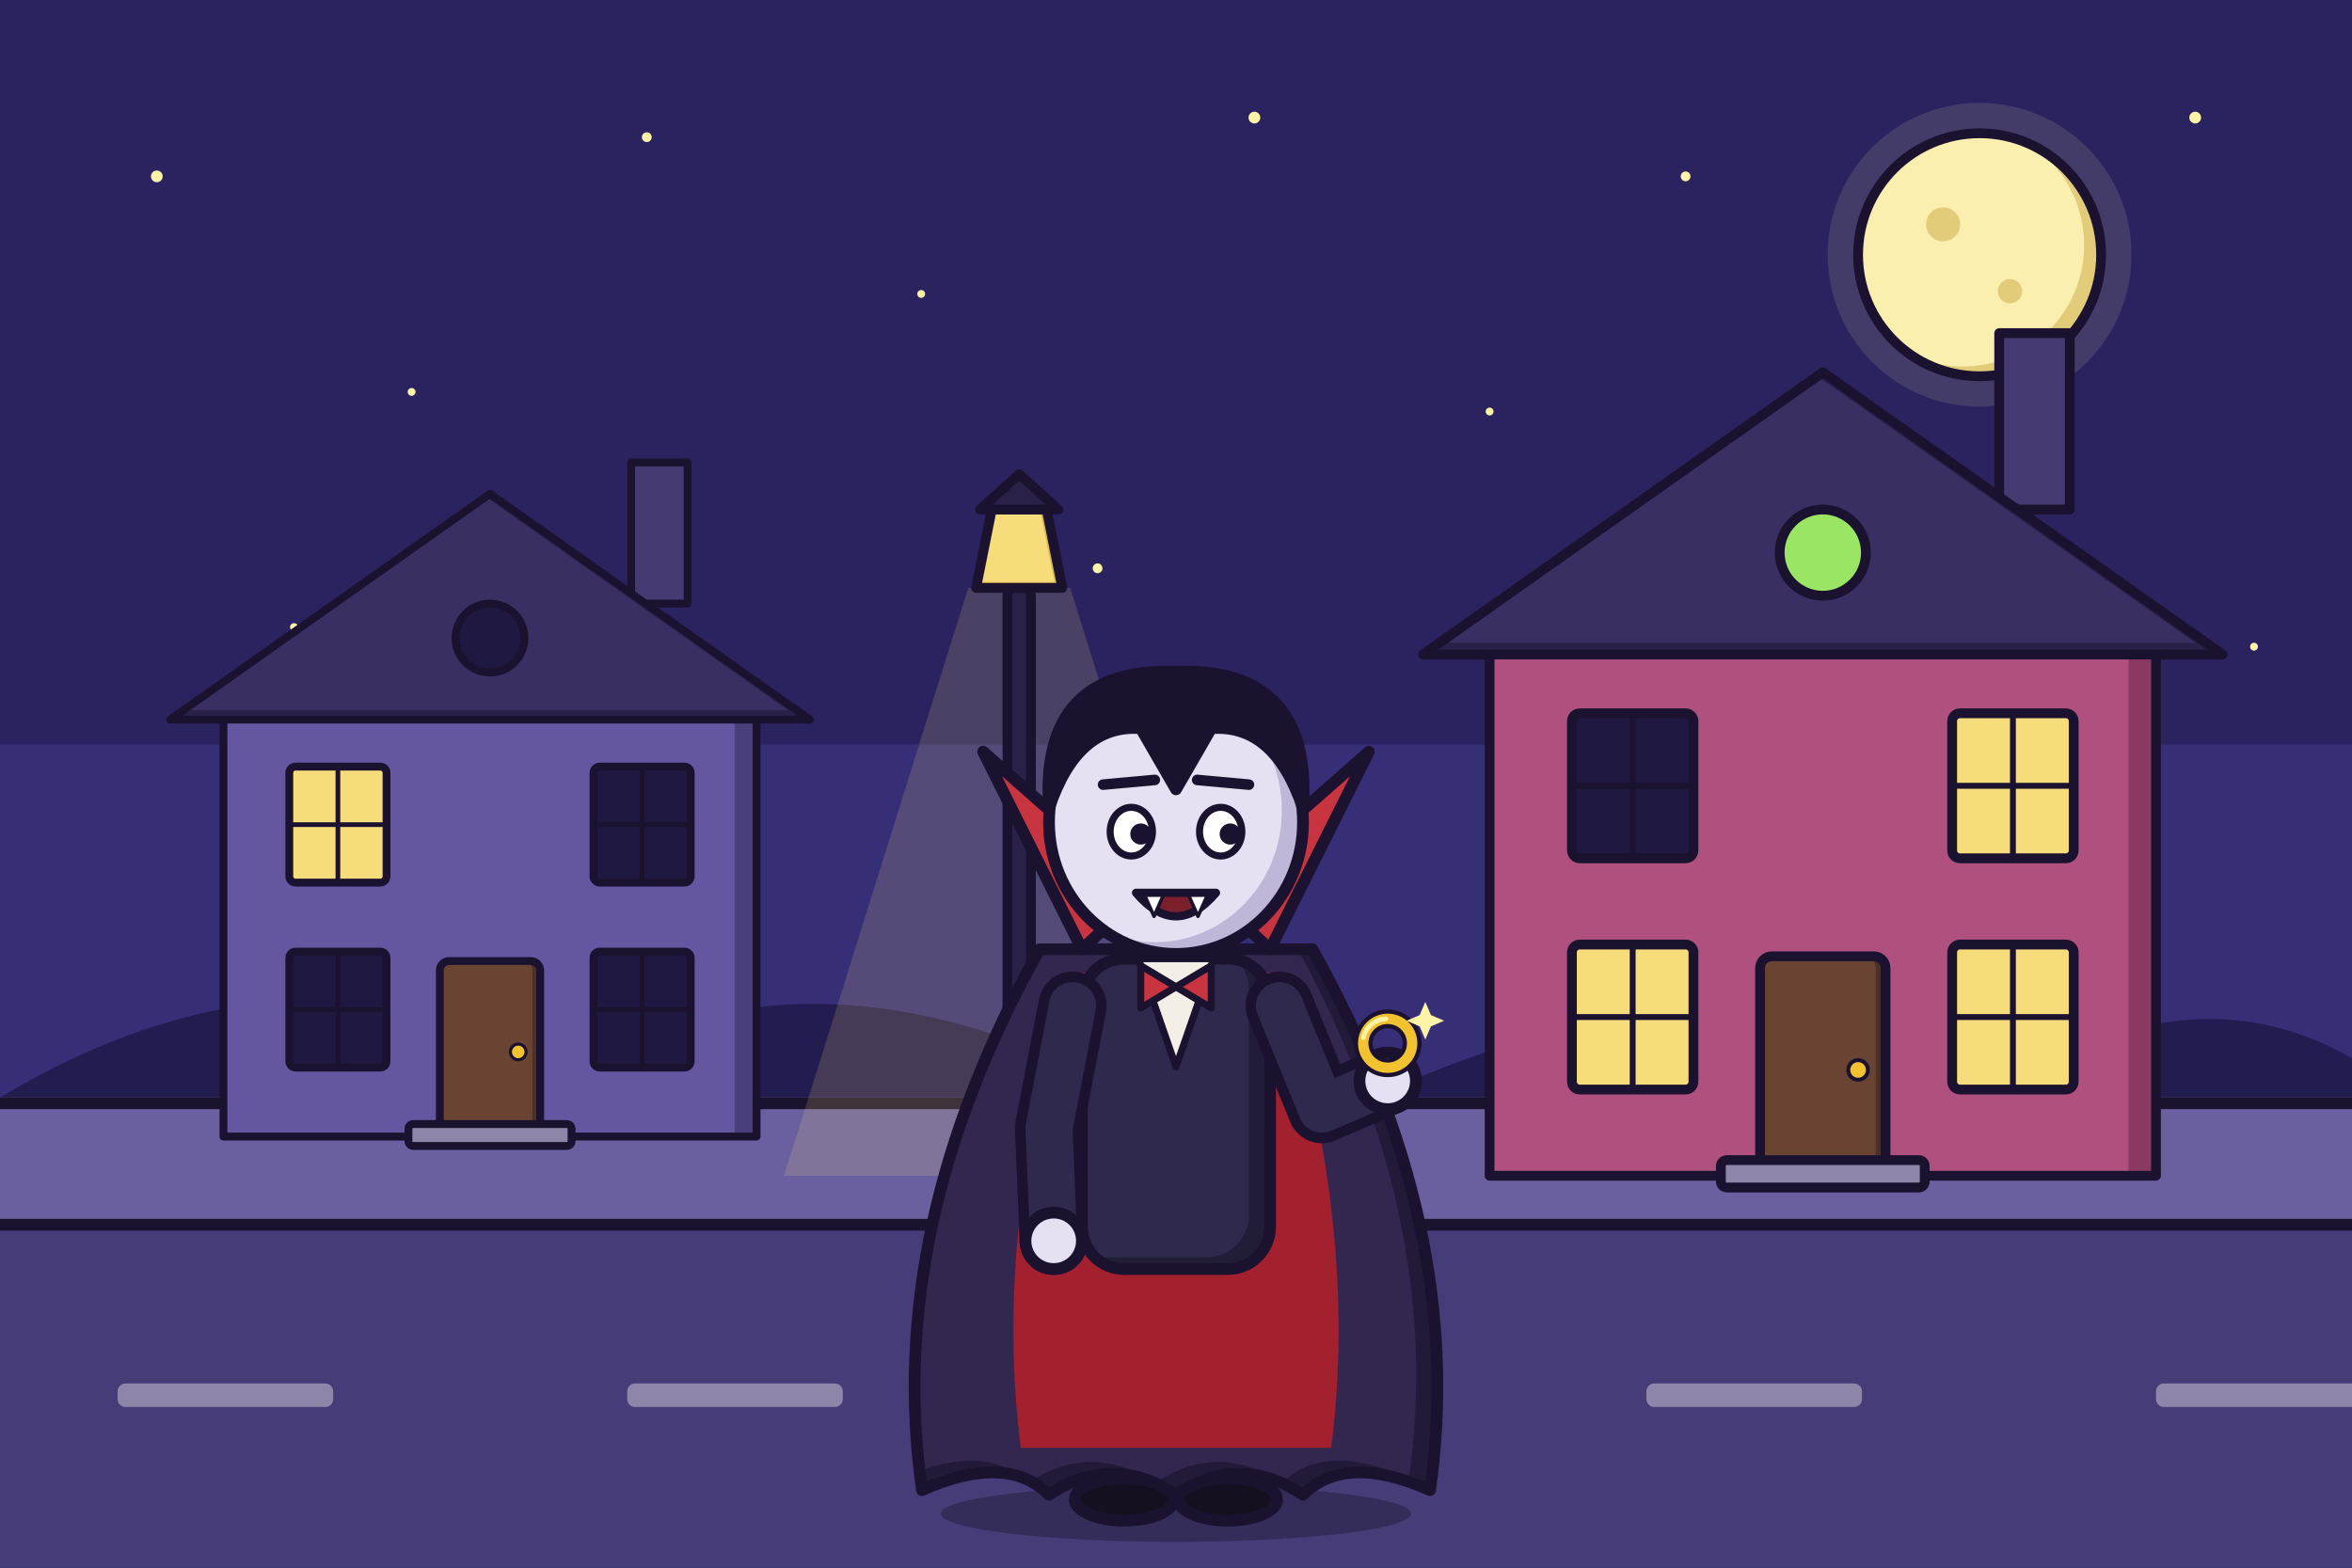
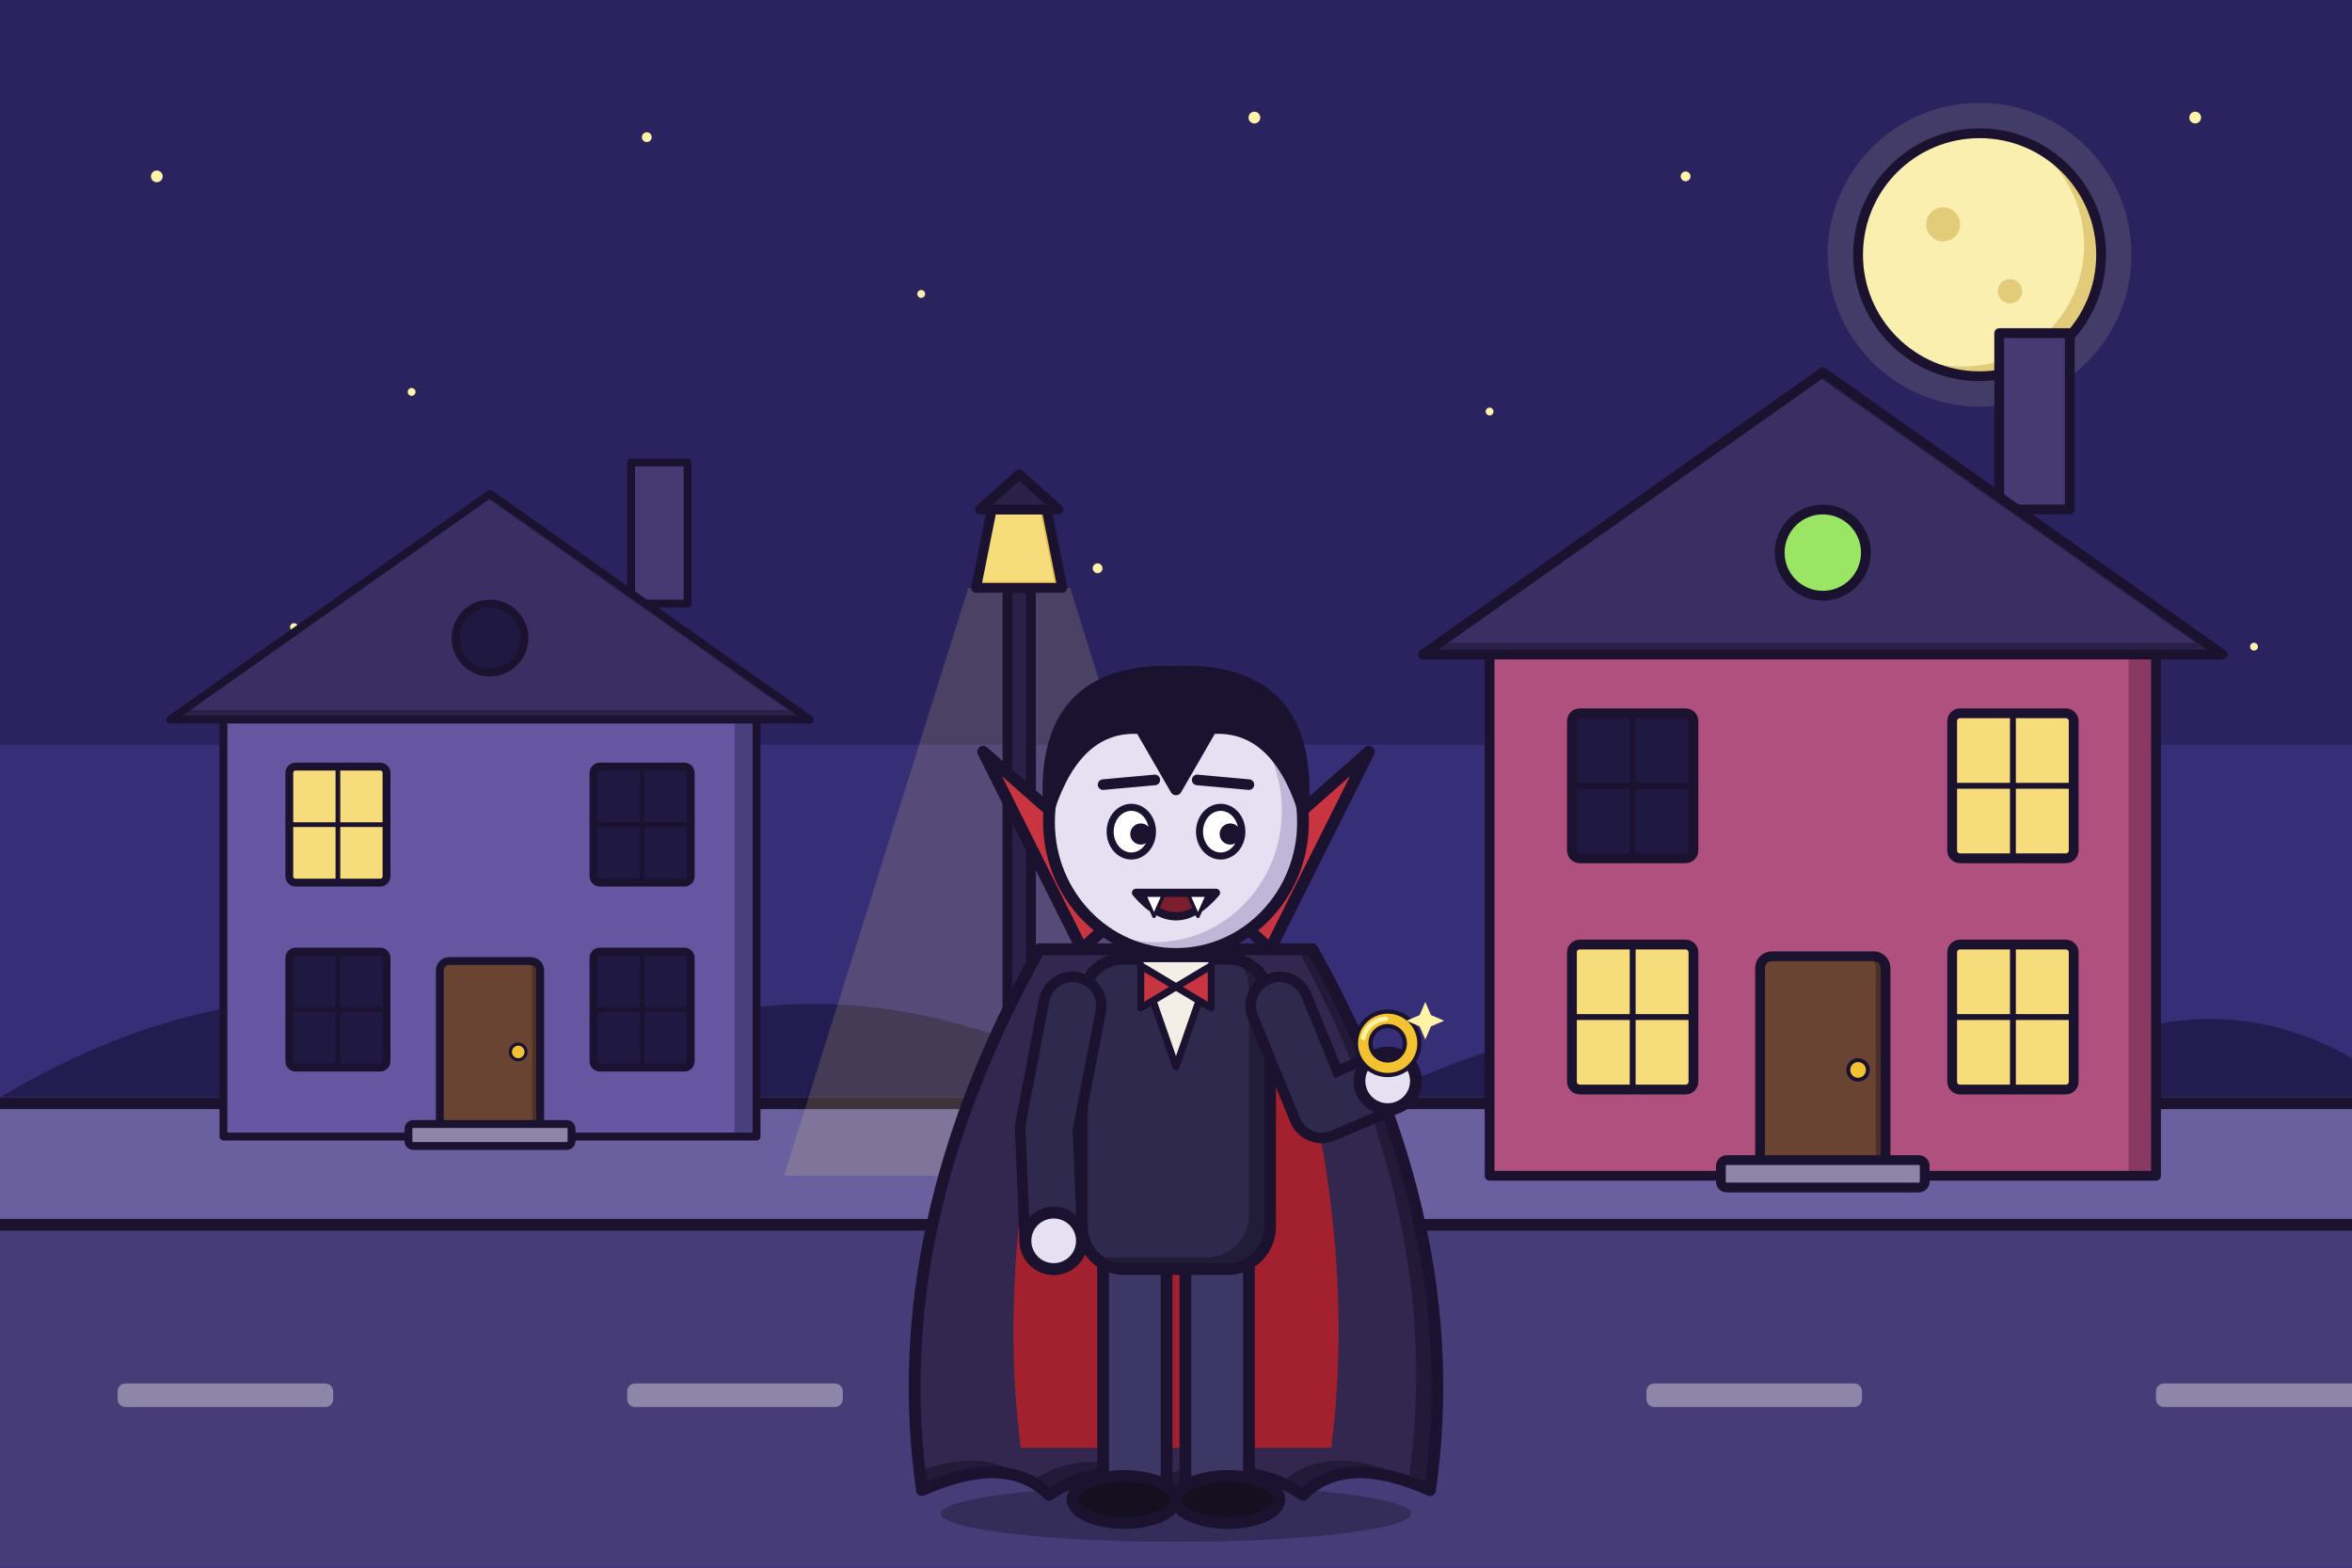
<svg xmlns="http://www.w3.org/2000/svg" viewBox="0 0 1200 800" width="1200" height="800">
  <rect width="1200" height="800" fill="#2a2360" />
  <rect y="380" width="1200" height="800" fill="#372e78" />
  <circle cx="80" cy="90" r="3" fill="#fff3a8" />
  <circle cx="210" cy="200" r="2" fill="#fff3a8" />
  <circle cx="330" cy="70" r="2.5" fill="#fff3a8" />
  <circle cx="470" cy="150" r="2" fill="#fff3a8" />
  <circle cx="640" cy="60" r="3" fill="#fff3a8" />
  <circle cx="760" cy="210" r="2" fill="#fff3a8" />
  <circle cx="860" cy="90" r="2.5" fill="#fff3a8" />
  <circle cx="1010" cy="250" r="2" fill="#fff3a8" />
  <circle cx="1120" cy="60" r="3" fill="#fff3a8" />
  <circle cx="150" cy="320" r="2" fill="#fff3a8" />
  <circle cx="560" cy="290" r="2.5" fill="#fff3a8" />
  <circle cx="1150" cy="330" r="2" fill="#fff3a8" />
  <circle cx="1010" cy="130" r="77.5" fill="#fff3a8" opacity=".12" />
  <clipPath id="c0">
    <ellipse cx="1010" cy="130" rx="62" ry="62" />
  </clipPath>
  <ellipse cx="1010" cy="130" rx="62" ry="62" fill="#e2cc7a" />
  <g clip-path="url(#c0)">
    <ellipse cx="1010" cy="130" rx="62" ry="62" fill="#fbefb0" transform="translate(-8.68 -4.96)" />
  </g>
  <ellipse cx="1010" cy="130" rx="62" ry="62" fill="none" stroke="#1b1230" stroke-width="5" stroke-linejoin="round" stroke-linecap="round" />
  <circle cx="991.4" cy="114.5" r="8.68" fill="#e2cc7a" />
  <circle cx="1025.5" cy="148.6" r="6.2" fill="#e2cc7a" />
  <path d="M0 560 Q150 470 300 540 Q420 480 560 550 L560 600 L0 600Z" fill="#231c50" />
  <path d="M700 560 Q900 470 1050 540 Q1130 500 1200 540 L1200 600 L700 600Z" fill="#231c50" />
  <rect y="560" width="1200" height="70" fill="#6a60a0" />
  <rect y="560" width="1200" height="6" fill="#1b1230" />
  <rect y="626" width="1200" height="174" fill="#453c78" />
  <rect y="622" width="1200" height="6" fill="#1b1230" />
  <rect x="60" y="706" width="110" height="12" rx="4" fill="#8d86a8" />
  <rect x="320" y="706" width="110" height="12" rx="4" fill="#8d86a8" />
  <rect x="580" y="706" width="110" height="12" rx="4" fill="#8d86a8" />
  <rect x="840" y="706" width="110" height="12" rx="4" fill="#8d86a8" />
  <rect x="1100" y="706" width="110" height="12" rx="4" fill="#8d86a8" />
  <g transform="translate(250 580) scale(0.8)">
    <rect x="90" y="-430" width="36" height="90" rx="0" fill="#463a73" stroke="#1b1230" stroke-width="5" stroke-linejoin="round" stroke-linecap="round" />
    <clipPath id="c1">
      <rect x="-170" y="-270" width="340" height="270" rx="0" />
    </clipPath>
    <rect x="-170" y="-270" width="340" height="270" rx="0" fill="#4a3f7d" />
    <g clip-path="url(#c1)">
      <rect x="-170" y="-270" width="340" height="270" rx="0" fill="#6456a0" transform="translate(-14 0)" />
    </g>
    <rect x="-170" y="-270" width="340" height="270" rx="0" fill="none" stroke="#1b1230" stroke-width="5" stroke-linejoin="round" stroke-linecap="round" />
    <clipPath id="c2">
      <path d="M-204 -266 L0 -410 L204 -266 Z" />
    </clipPath>
    <path d="M-204 -266 L0 -410 L204 -266 Z" fill="#2a2148" />
    <g clip-path="url(#c2)">
      <path d="M-204 -266 L0 -410 L204 -266 Z" fill="#3a2f63" transform="translate(-14 -6)" />
    </g>
    <path d="M-204 -266 L0 -410 L204 -266 Z" fill="none" stroke="#1b1230" stroke-width="5" stroke-linejoin="round" stroke-linecap="round" />
    <ellipse cx="0" cy="-318" rx="22" ry="22" fill="#1f1840" stroke="#1b1230" stroke-width="5" stroke-linejoin="round" stroke-linecap="round" />
    <rect x="-128" y="-236" width="62" height="74" rx="4" fill="#f6dc7a" stroke="#1b1230" stroke-width="5" stroke-linejoin="round" stroke-linecap="round" />
    <path d="M-97 -236 v74 M-128 -199 h62" fill="none" stroke="#1b1230" stroke-width="3" stroke-linecap="round" stroke-linejoin="round" />
    <rect x="66" y="-236" width="62" height="74" rx="4" fill="#1f1840" stroke="#1b1230" stroke-width="5" stroke-linejoin="round" stroke-linecap="round" />
    <path d="M97 -236 v74 M66 -199 h62" fill="none" stroke="#1b1230" stroke-width="3" stroke-linecap="round" stroke-linejoin="round" />
    <rect x="-128" y="-118" width="62" height="74" rx="4" fill="#1f1840" stroke="#1b1230" stroke-width="5" stroke-linejoin="round" stroke-linecap="round" />
    <path d="M-97 -118 v74 M-128 -81 h62" fill="none" stroke="#1b1230" stroke-width="3" stroke-linecap="round" stroke-linejoin="round" />
    <rect x="66" y="-118" width="62" height="74" rx="4" fill="#1f1840" stroke="#1b1230" stroke-width="5" stroke-linejoin="round" stroke-linecap="round" />
    <path d="M97 -118 v74 M66 -81 h62" fill="none" stroke="#1b1230" stroke-width="3" stroke-linecap="round" stroke-linejoin="round" />
    <clipPath id="c3">
      <rect x="-32" y="-112" width="64" height="112" rx="6" />
    </clipPath>
    <rect x="-32" y="-112" width="64" height="112" rx="6" fill="#4e3024" />
    <g clip-path="url(#c3)">
      <rect x="-32" y="-112" width="64" height="112" rx="6" fill="#6a4433" transform="translate(-5 0)" />
    </g>
    <rect x="-32" y="-112" width="64" height="112" rx="6" fill="none" stroke="#1b1230" stroke-width="5" stroke-linejoin="round" stroke-linecap="round" />
    <circle cx="18" cy="-54" r="5" fill="#f2c230" stroke="#1b1230" stroke-width="2" />
    <rect x="-52" y="-8" width="104" height="14" rx="3" fill="#8d86a8" stroke="#1b1230" stroke-width="5" stroke-linejoin="round" stroke-linecap="round" />
  </g>
  <g transform="translate(520 600) scale(1)">
    <path d="M-26 -300 L26 -300 L120 0 L-120 0Z" fill="#f6dc7a" opacity=".16" />
    <rect x="-6" y="-300" width="12" height="300" rx="4" fill="#2a2148" stroke="#1b1230" stroke-width="5" stroke-linejoin="round" stroke-linecap="round" />
    <rect x="-16" y="-6" width="32" height="10" rx="3" fill="#2a2148" stroke="#1b1230" stroke-width="5" stroke-linejoin="round" stroke-linecap="round" />
    <clipPath id="c4">
      <path d="M-22 -300 L22 -300 L14 -340 L-14 -340Z" />
    </clipPath>
    <path d="M-22 -300 L22 -300 L14 -340 L-14 -340Z" fill="#e0b84a" />
    <g clip-path="url(#c4)">
      <path d="M-22 -300 L22 -300 L14 -340 L-14 -340Z" fill="#f6dc7a" transform="translate(-4 -3)" />
    </g>
    <path d="M-22 -300 L22 -300 L14 -340 L-14 -340Z" fill="none" stroke="#1b1230" stroke-width="5" stroke-linejoin="round" stroke-linecap="round" />
    <path d="M-20 -340 L20 -340 L0 -358Z" fill="#2a2148" stroke="#1b1230" stroke-width="5" stroke-linejoin="round" stroke-linecap="round" />
  </g>
  <g transform="translate(930 600) scale(1)">
    <rect x="90" y="-430" width="36" height="90" rx="0" fill="#463a73" stroke="#1b1230" stroke-width="5" stroke-linejoin="round" stroke-linecap="round" />
    <clipPath id="c5">
      <rect x="-170" y="-270" width="340" height="270" rx="0" />
    </clipPath>
    <rect x="-170" y="-270" width="340" height="270" rx="0" fill="#8a3a62" />
    <g clip-path="url(#c5)">
      <rect x="-170" y="-270" width="340" height="270" rx="0" fill="#b0507f" transform="translate(-14 0)" />
    </g>
    <rect x="-170" y="-270" width="340" height="270" rx="0" fill="none" stroke="#1b1230" stroke-width="5" stroke-linejoin="round" stroke-linecap="round" />
    <clipPath id="c6">
      <path d="M-204 -266 L0 -410 L204 -266 Z" />
    </clipPath>
    <path d="M-204 -266 L0 -410 L204 -266 Z" fill="#2a2148" />
    <g clip-path="url(#c6)">
      <path d="M-204 -266 L0 -410 L204 -266 Z" fill="#3a2f63" transform="translate(-14 -6)" />
    </g>
    <path d="M-204 -266 L0 -410 L204 -266 Z" fill="none" stroke="#1b1230" stroke-width="5" stroke-linejoin="round" stroke-linecap="round" />
    <ellipse cx="0" cy="-318" rx="22" ry="22" fill="#9be564" stroke="#1b1230" stroke-width="5" stroke-linejoin="round" stroke-linecap="round" />
    <rect x="-128" y="-236" width="62" height="74" rx="4" fill="#1f1840" stroke="#1b1230" stroke-width="5" stroke-linejoin="round" stroke-linecap="round" />
    <path d="M-97 -236 v74 M-128 -199 h62" fill="none" stroke="#1b1230" stroke-width="3" stroke-linecap="round" stroke-linejoin="round" />
    <rect x="66" y="-236" width="62" height="74" rx="4" fill="#f6dc7a" stroke="#1b1230" stroke-width="5" stroke-linejoin="round" stroke-linecap="round" />
    <path d="M97 -236 v74 M66 -199 h62" fill="none" stroke="#1b1230" stroke-width="3" stroke-linecap="round" stroke-linejoin="round" />
    <rect x="-128" y="-118" width="62" height="74" rx="4" fill="#f6dc7a" stroke="#1b1230" stroke-width="5" stroke-linejoin="round" stroke-linecap="round" />
    <path d="M-97 -118 v74 M-128 -81 h62" fill="none" stroke="#1b1230" stroke-width="3" stroke-linecap="round" stroke-linejoin="round" />
    <rect x="66" y="-118" width="62" height="74" rx="4" fill="#f6dc7a" stroke="#1b1230" stroke-width="5" stroke-linejoin="round" stroke-linecap="round" />
    <path d="M97 -118 v74 M66 -81 h62" fill="none" stroke="#1b1230" stroke-width="3" stroke-linecap="round" stroke-linejoin="round" />
    <clipPath id="c7">
      <rect x="-32" y="-112" width="64" height="112" rx="6" />
    </clipPath>
    <rect x="-32" y="-112" width="64" height="112" rx="6" fill="#4e3024" />
    <g clip-path="url(#c7)">
      <rect x="-32" y="-112" width="64" height="112" rx="6" fill="#6a4433" transform="translate(-5 0)" />
    </g>
    <rect x="-32" y="-112" width="64" height="112" rx="6" fill="none" stroke="#1b1230" stroke-width="5" stroke-linejoin="round" stroke-linecap="round" />
    <circle cx="18" cy="-54" r="5" fill="#f2c230" stroke="#1b1230" stroke-width="2" />
    <rect x="-52" y="-8" width="104" height="14" rx="3" fill="#8d86a8" stroke="#1b1230" stroke-width="5" stroke-linejoin="round" stroke-linecap="round" />
  </g>
  <g transform="translate(600 770) scale(1.2)">
    <ellipse cx="0" cy="2" rx="100" ry="12" fill="#000" opacity=".25" />
-     <rect x="-30" y="-112" width="25" height="104" rx="6" fill="#23203a" stroke="#1b1230" stroke-width="5" stroke-linejoin="round" stroke-linecap="round" />
-     <rect x="5" y="-112" width="25" height="104" rx="6" fill="#23203a" stroke="#1b1230" stroke-width="5" stroke-linejoin="round" stroke-linecap="round" />
-     <ellipse cx="-22" cy="-4" rx="21" ry="9" fill="#14101f" stroke="#1b1230" stroke-width="5" stroke-linejoin="round" stroke-linecap="round" />
-     <ellipse cx="22" cy="-4" rx="21" ry="9" fill="#14101f" stroke="#1b1230" stroke-width="5" stroke-linejoin="round" stroke-linecap="round" />
-     <g transform="translate(0 0)">
+     <g transform="translate(0 0) scale(1 1)">
      <clipPath id="c8">
        <path d="M-58 -238 Q-124 -120 -108 -8 Q-72 -24 -54 -6 Q-27 -24 0 -6 Q27 -24 54 -6 Q72 -24 108 -8 Q124 -120 58 -238 Z" />
      </clipPath>
      <path d="M-58 -238 Q-124 -120 -108 -8 Q-72 -24 -54 -6 Q-27 -24 0 -6 Q27 -24 54 -6 Q72 -24 108 -8 Q124 -120 58 -238 Z" fill="#221a38" />
      <g clip-path="url(#c8)">
        <path d="M-58 -238 Q-124 -120 -108 -8 Q-72 -24 -54 -6 Q-27 -24 0 -6 Q27 -24 54 -6 Q72 -24 108 -8 Q124 -120 58 -238 Z" fill="#33274f" transform="translate(-9 -5)" />
      </g>
      <path d="M-58 -238 Q-124 -120 -108 -8 Q-72 -24 -54 -6 Q-27 -24 0 -6 Q27 -24 54 -6 Q72 -24 108 -8 Q124 -120 58 -238 Z" fill="none" stroke="#1b1230" stroke-width="5" stroke-linejoin="round" stroke-linecap="round" />
      <path d="M-44 -228 Q-78 -120 -66 -26 L66 -26 Q78 -120 44 -228 Z" fill="#a3202f" />
+     </g>
+     <rect x="-31" y="-112" width="27" height="104" rx="6" fill="#3d3766" stroke="#1b1230" stroke-width="5" stroke-linejoin="round" stroke-linecap="round" />
+     <rect x="4" y="-112" width="27" height="104" rx="6" fill="#3d3766" stroke="#1b1230" stroke-width="5" stroke-linejoin="round" stroke-linecap="round" />
+     <ellipse cx="-22" cy="-4" rx="22" ry="10" fill="#14101f" stroke="#1b1230" stroke-width="5" stroke-linejoin="round" stroke-linecap="round" />
+     <ellipse cx="22" cy="-4" rx="22" ry="10" fill="#14101f" stroke="#1b1230" stroke-width="5" stroke-linejoin="round" stroke-linecap="round" />
+     <g transform="translate(0 0)">
      <path d="M-40 -238 L-82 -322 L-14 -262 Z" fill="#c8343f" stroke="#1b1230" stroke-width="5" stroke-linejoin="round" stroke-linecap="round" />
      <path d="M40 -238 L82 -322 L14 -262 Z" fill="#c8343f" stroke="#1b1230" stroke-width="5" stroke-linejoin="round" stroke-linecap="round" />
      <clipPath id="c9">
        <rect x="-40" y="-234" width="80" height="132" rx="18" />
      </clipPath>
      <rect x="-40" y="-234" width="80" height="132" rx="18" fill="#211d38" />
      <g clip-path="url(#c9)">
        <rect x="-40" y="-234" width="80" height="132" rx="18" fill="#2f2a4d" transform="translate(-9 -5)" />
      </g>
      <rect x="-40" y="-234" width="80" height="132" rx="18" fill="none" stroke="#1b1230" stroke-width="5" stroke-linejoin="round" stroke-linecap="round" />
      <path d="M-16 -234 L0 -188 L16 -234 Z" fill="#f3efe6" stroke="#1b1230" stroke-width="3" stroke-linejoin="round" stroke-linecap="round" />
      <path d="M0 -222 L-15 -231 L-15 -213 Z" fill="#c8343f" stroke="#1b1230" stroke-width="3" stroke-linejoin="round" stroke-linecap="round" />
      <path d="M0 -222 L15 -231 L15 -213 Z" fill="#c8343f" stroke="#1b1230" stroke-width="3" stroke-linejoin="round" stroke-linecap="round" />
      <clipPath id="c10">
        <ellipse cx="0" cy="-292" rx="54" ry="56" />
      </clipPath>
      <ellipse cx="0" cy="-292" rx="54" ry="56" fill="#bfb6d8" />
      <g clip-path="url(#c10)">
        <ellipse cx="0" cy="-292" rx="54" ry="56" fill="#e6e1f2" transform="translate(-9 -5)" />
      </g>
      <ellipse cx="0" cy="-292" rx="54" ry="56" fill="none" stroke="#1b1230" stroke-width="5" stroke-linejoin="round" stroke-linecap="round" />
      <path d="M-54 -298 Q-58 -358 0 -356 Q58 -358 54 -298 Q42 -334 15 -332 L0 -306 L-15 -332 Q-42 -334 -54 -298 Z" fill="#1b1230" stroke="#1b1230" stroke-width="5" stroke-linejoin="round" stroke-linecap="round" />
      <ellipse cx="-19" cy="-288" rx="9" ry="10.35" fill="#fff" stroke="#1b1230" stroke-width="3" />
      <circle cx="-14.95" cy="-287" r="4.5" fill="#1b1230" />
      <ellipse cx="19" cy="-288" rx="9" ry="10.35" fill="#fff" stroke="#1b1230" stroke-width="3" />
      <circle cx="23.05" cy="-287" r="4.5" fill="#1b1230" />
      <path d="M-31 -308 L-9 -310" fill="none" stroke="#1b1230" stroke-width="4.5" stroke-linecap="round" stroke-linejoin="round" />
      <path d="M31 -308 L9 -310" fill="none" stroke="#1b1230" stroke-width="4.5" stroke-linecap="round" stroke-linejoin="round" />
      <path d="M-17 -262 Q0 -242 17 -262 Z" fill="#7a1f2b" stroke="#1b1230" stroke-width="3.5" stroke-linejoin="round" />
      <path d="M-13.35 -261 l4 9 l4 -9 z" fill="#fff" stroke="#1b1230" stroke-width="1.5" stroke-linejoin="round" />
      <path d="M5.35 -261 l4 9 l4 -9 z" fill="#fff" stroke="#1b1230" stroke-width="1.5" stroke-linejoin="round" />
      <polyline points="-44,-214 -54,-162 -52,-114" fill="none" stroke-linecap="round" stroke-linejoin="round" stroke="#1b1230" stroke-width="29" />
      <polyline points="-44,-214 -54,-162 -52,-114" fill="none" stroke-linecap="round" stroke-linejoin="round" stroke="#2f2a4d" stroke-width="20" />
      <circle cx="-52" cy="-114" r="12" fill="#e6e1f2" stroke="#1b1230" stroke-width="5" stroke-linejoin="round" stroke-linecap="round" />
      <polyline points="44,-214 62,-170 90,-182" fill="none" stroke-linecap="round" stroke-linejoin="round" stroke="#1b1230" stroke-width="29" />
      <polyline points="44,-214 62,-170 90,-182" fill="none" stroke-linecap="round" stroke-linejoin="round" stroke="#2f2a4d" stroke-width="20" />
      <circle cx="90" cy="-182" r="12" fill="#e6e1f2" stroke="#1b1230" stroke-width="5" stroke-linejoin="round" stroke-linecap="round" />
      <g transform="translate(90 -198) rotate(0) scale(0.8)">
        <circle r="13" fill="none" stroke="#1b1230" stroke-width="10" />
        <circle r="13" fill="none" stroke="#f2c230" stroke-width="5.5" />
        <path d="M-13 -3 a13 13 0 0 1 12 -10" fill="none" stroke="#fff3a8" stroke-width="2.5" stroke-linecap="round" />
        <path d="M20 -22 l3 7 l7 3 l-7 3 l-3 7 l-3 -7 l-7 -3 l7 -3z" fill="#fff3a8" />
      </g>
    </g>
  </g>
</svg>
